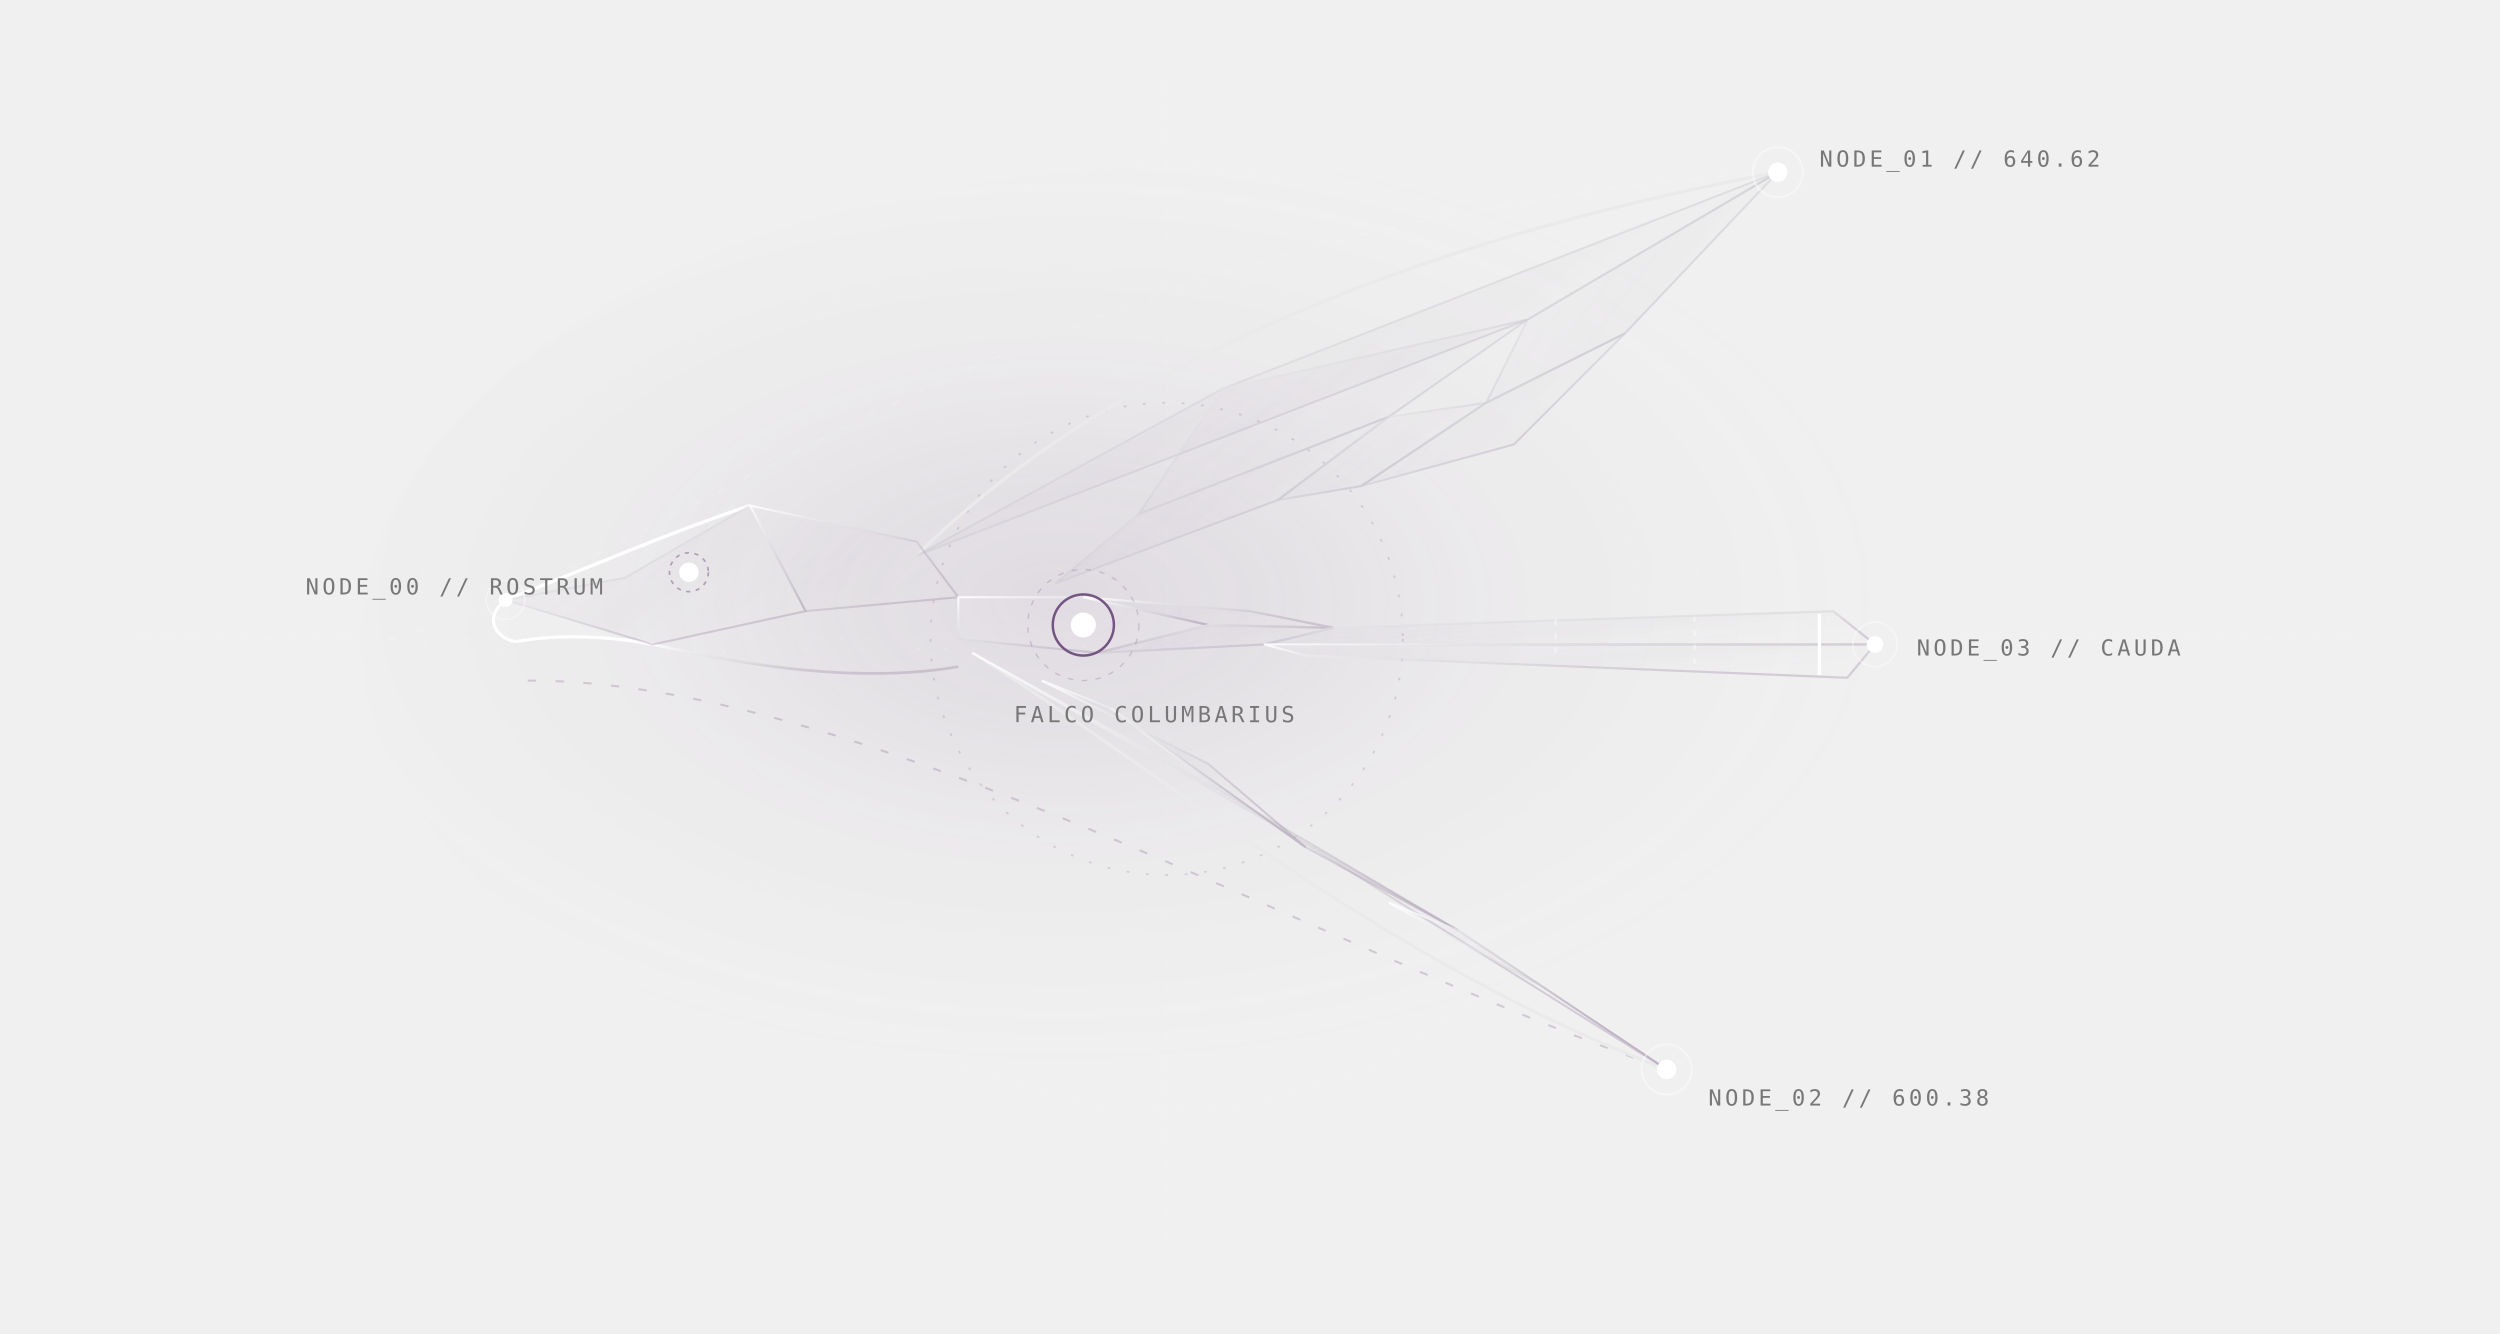
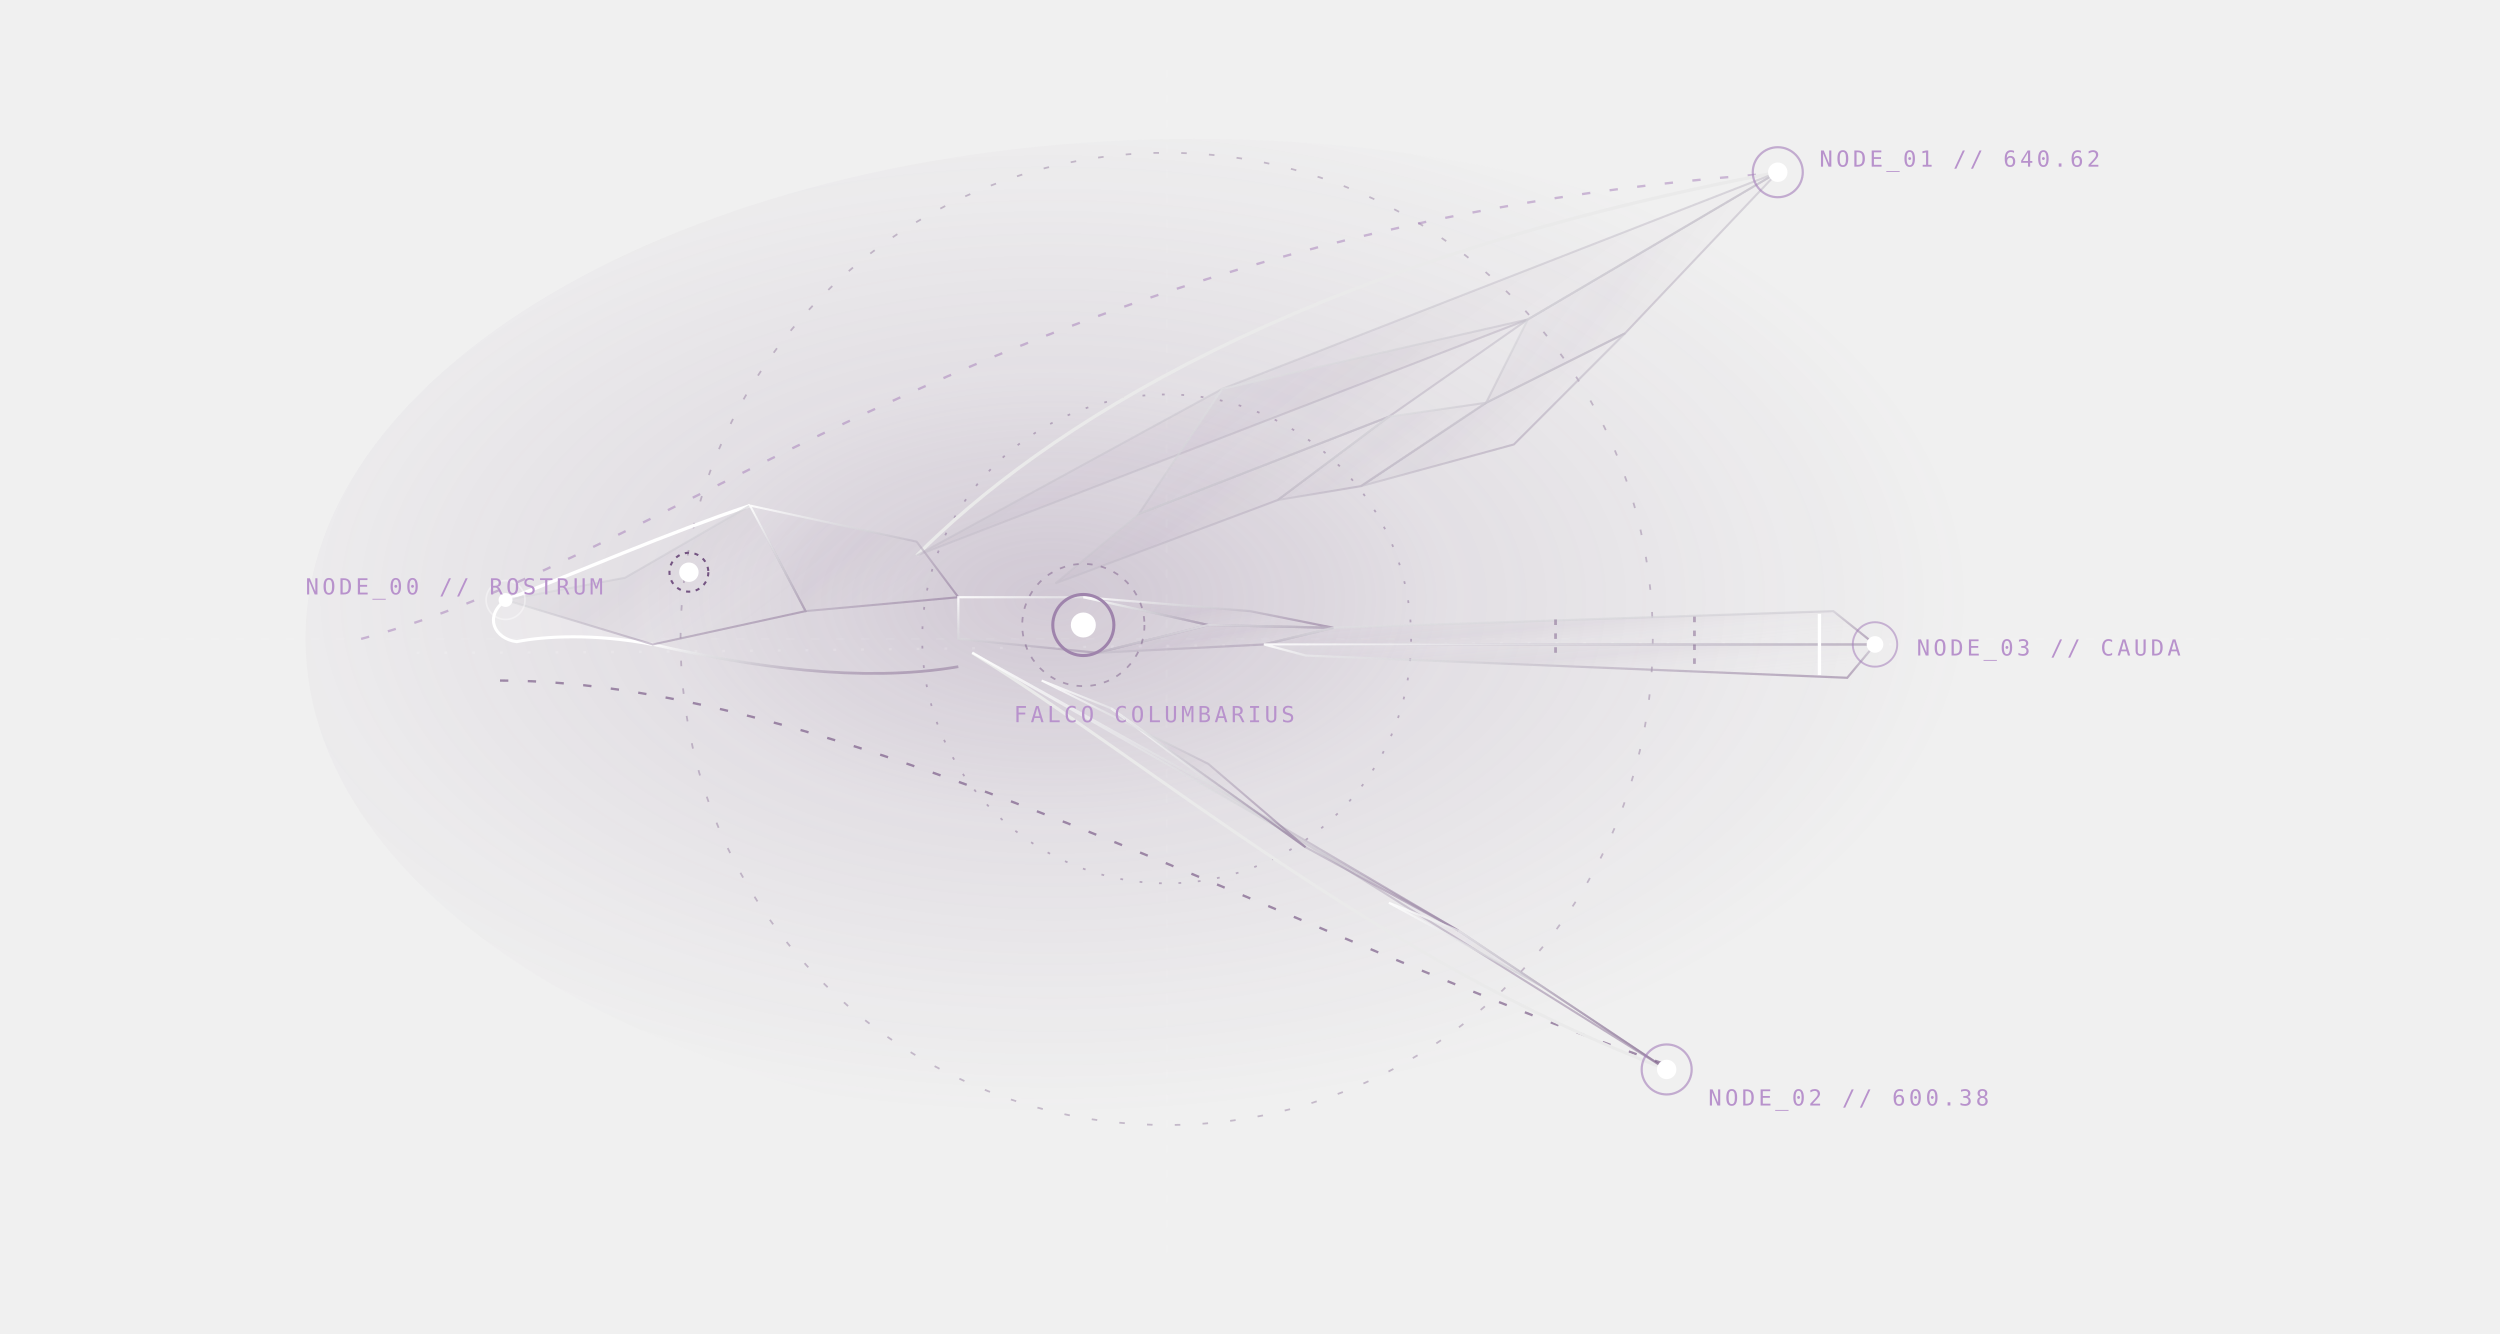
<svg xmlns="http://www.w3.org/2000/svg" viewBox="0 0 900 480" fill="none" class="falcon-schematic" aria-label="Merlin falcon technical silhouette">
  <defs>
    <linearGradient id="falconStroke" x1="0%" y1="0%" x2="100%" y2="100%">
-       <stop offset="0%" stop-color="#FFFFFF" stop-opacity="0.88" />
-       <stop offset="45%" stop-color="#D4D4D8" stop-opacity="0.5" />
-       <stop offset="100%" stop-color="#745482" stop-opacity="0.22" />
+       <stop offset="0%" stop-color="#FFFFFF" stop-opacity="0.9" />
+       <stop offset="40%" stop-color="#D4D4D8" stop-opacity="0.6" />
+       <stop offset="100%" stop-color="#745482" stop-opacity="0.45" />
    </linearGradient>
    <linearGradient id="featherFacet" x1="0%" y1="0%" x2="100%" y2="60%">
-       <stop offset="0%" stop-color="#FFFFFF" stop-opacity="0.06" />
-       <stop offset="60%" stop-color="#745482" stop-opacity="0.025" />
+       <stop offset="0%" stop-color="#FFFFFF" stop-opacity="0.07" />
+       <stop offset="55%" stop-color="#745482" stop-opacity="0.05" />
      <stop offset="100%" stop-color="#FFFFFF" stop-opacity="0.005" />
    </linearGradient>
    <radialGradient id="falconAura" cx="42%" cy="46%" r="52%">
-       <stop offset="0%" stop-color="#745482" stop-opacity="0.14" />
-       <stop offset="50%" stop-color="#745482" stop-opacity="0.04" />
-       <stop offset="100%" stop-color="#FFFFFF" stop-opacity="0" />
+       <stop offset="0%" stop-color="#745482" stop-opacity="0.26" />
+       <stop offset="45%" stop-color="#745482" stop-opacity="0.10" />
+       <stop offset="100%" stop-color="#745482" stop-opacity="0" />
    </radialGradient>
    <style>
-       text { font-family: 'Space Mono', monospace; font-size: 8px; fill: #777777; letter-spacing: 1.2px; }
+       text { font-family: 'Space Mono', monospace; font-size: 8px; fill: #B892CC; letter-spacing: 1.2px; }
      .tech-grid { stroke: rgba(255,255,255,0.06); stroke-width: 0.65; }
    </style>
  </defs>
-   <ellipse cx="430" cy="230" rx="300" ry="170" fill="url(#falconAura)" />
+   <ellipse cx="430" cy="230" rx="320" ry="180" fill="url(#falconAura)" />
  <g class="tech-grid">
-     <line x1="50" y1="230" x2="850" y2="230" stroke-dasharray="3 6" />
-     <line x1="420" y1="30" x2="420" y2="450" stroke-dasharray="3 6" />
-     <circle cx="420" cy="230" r="170" stroke-dasharray="2 8" />
-     <circle cx="420" cy="230" r="85" stroke-dasharray="1 6" stroke="rgba(116, 84, 130, 0.2)" />
+     <line x1="40" y1="230" x2="860" y2="230" stroke-dasharray="3 6" />
+     <line x1="420" y1="25" x2="420" y2="455" stroke-dasharray="3 6" />
+     <circle cx="420" cy="230" r="175" stroke-dasharray="2 8" stroke="rgba(116, 84, 130, 0.35)" />
+     <circle cx="420" cy="230" r="88" stroke-dasharray="1 6" stroke="rgba(116, 84, 130, 0.4)" />
  </g>
-   <g stroke="rgba(255,255,255,0.12)" stroke-width="0.75" fill="none">
-     <path d="M 140,230 C 250,200 370,80 640,62" stroke-dasharray="3 7" />
-     <path d="M 190,245 C 310,245 470,340 600,385" stroke-dasharray="3 7" stroke="rgba(116, 84, 130, 0.25)" />
-     <path d="M 160,235 C 320,235 480,230 680,232" stroke-dasharray="1 9" />
+   <g stroke-width="0.85" fill="none">
+     <path d="M 130,230 C 245,200 370,80 645,62" stroke-dasharray="3 7" stroke="rgba(164, 125, 185, 0.5)" />
+     <path d="M 180,245 C 305,245 470,340 605,385" stroke-dasharray="3 7" stroke="#745482" opacity="0.65" />
+     <path d="M 150,235 C 315,235 480,230 685,232" stroke-dasharray="1 9" stroke="rgba(255,255,255,0.15)" />
  </g>
  <g class="wing-upper">
    <path d="M 330,200 C 375,155 465,95 640,62" stroke="#EAEAEA" stroke-width="1.2" />
    <polygon points="330,200 440,140 640,62 550,115" fill="url(#featherFacet)" stroke="url(#falconStroke)" stroke-width="0.75" />
    <polygon points="440,140 550,115 500,150 410,185" fill="url(#featherFacet)" stroke="url(#falconStroke)" stroke-width="0.75" />
    <polygon points="550,115 640,62 585,120 535,145" fill="url(#featherFacet)" stroke="url(#falconStroke)" stroke-width="0.75" />
    <polygon points="410,185 500,150 460,180 380,210" fill="url(#featherFacet)" stroke="url(#falconStroke)" stroke-width="0.75" />
    <polygon points="460,180 500,150 535,145 490,175" fill="url(#featherFacet)" stroke="url(#falconStroke)" stroke-width="0.75" />
    <polygon points="490,175 535,145 585,120 545,160" fill="url(#featherFacet)" stroke="url(#falconStroke)" stroke-width="0.75" />
  </g>
  <g class="wing-lower">
    <path d="M 350,235 C 415,275 495,345 600,385" stroke="#EAEAEA" stroke-width="1.1" />
    <polygon points="350,235 440,285 600,385 525,335" fill="url(#featherFacet)" stroke="url(#falconStroke)" stroke-width="0.75" />
    <polygon points="440,285 525,335 470,305 400,255" fill="url(#featherFacet)" stroke="url(#falconStroke)" stroke-width="0.75" />
    <polygon points="525,335 600,385 555,355 500,325" fill="url(#featherFacet)" stroke="url(#falconStroke)" stroke-width="0.75" />
    <polygon points="400,255 470,305 435,275 375,245" fill="url(#featherFacet)" stroke="url(#falconStroke)" stroke-width="0.75" />
  </g>
  <g class="head-group">
    <path d="M 270,182 C 240,192 208,206 182,216" stroke="#FFFFFF" stroke-width="1.2" />
    <path d="M 182,216 C 174,222 178,230 186,231 C 196,229 214,228 235,232" fill="rgba(255,255,255,0.18)" stroke="#FFFFFF" stroke-width="1.1" />
    <path d="M 235,232 C 270,240 310,246 345,240" stroke="url(#falconStroke)" stroke-width="1" />
    <polygon points="270,182 225,208 182,216 235,232 290,220" fill="url(#featherFacet)" stroke="url(#falconStroke)" stroke-width="0.75" />
    <polygon points="270,182 290,220 345,215 330,195" fill="url(#featherFacet)" stroke="url(#falconStroke)" stroke-width="0.75" />
    <circle cx="248" cy="206" r="3.5" fill="#FFFFFF" />
-     <circle cx="248" cy="206" r="7" stroke="rgba(116, 84, 130, 0.5)" stroke-width="0.6" stroke-dasharray="1.5 2" />
+     <circle cx="248" cy="206" r="7" stroke="#745482" stroke-width="0.75" stroke-dasharray="1.5 2" />
  </g>
  <g class="fuselage-group">
    <polygon points="345,215 390,215 435,225 395,235 345,230" fill="rgba(255,255,255,0.06)" stroke="url(#falconStroke)" stroke-width="0.8" />
    <polygon points="390,215 450,220 480,226 435,225" fill="url(#featherFacet)" stroke="url(#falconStroke)" stroke-width="0.8" />
    <polygon points="435,225 480,226 455,232 395,235" fill="url(#featherFacet)" stroke="url(#falconStroke)" stroke-width="0.8" />
  </g>
  <g class="tail-group">
    <polygon points="480,226 660,220 675,232 455,232" fill="url(#featherFacet)" stroke="url(#falconStroke)" stroke-width="0.8" />
    <polygon points="455,232 675,232 665,244 470,236" fill="url(#featherFacet)" stroke="url(#falconStroke)" stroke-width="0.8" />
-     <line x1="560" y1="223" x2="560" y2="238" stroke="rgba(255,255,255,0.35)" stroke-width="1" stroke-dasharray="2 3" />
-     <line x1="610" y1="222" x2="610" y2="241" stroke="rgba(255,255,255,0.35)" stroke-width="1" stroke-dasharray="2 3" />
+     <line x1="560" y1="223" x2="560" y2="238" stroke="rgba(116, 84, 130, 0.45)" stroke-width="1" stroke-dasharray="2 3" />
+     <line x1="610" y1="222" x2="610" y2="241" stroke="rgba(116, 84, 130, 0.45)" stroke-width="1" stroke-dasharray="2 3" />
    <line x1="655" y1="221" x2="655" y2="243" stroke="#FFFFFF" stroke-width="1.2" />
  </g>
  <g class="active-nodes">
    <g transform="translate(640, 62)">
      <circle cx="0" cy="0" r="3.5" fill="#FFFFFF" />
-       <circle cx="0" cy="0" r="9" stroke="rgba(255,255,255,0.4)" stroke-width="0.75" />
+       <circle cx="0" cy="0" r="9" stroke="rgba(164, 125, 185, 0.6)" stroke-width="0.8" />
    </g>
    <g transform="translate(600, 385)">
      <circle cx="0" cy="0" r="3.5" fill="#FFFFFF" />
-       <circle cx="0" cy="0" r="9" stroke="rgba(255,255,255,0.4)" stroke-width="0.75" />
+       <circle cx="0" cy="0" r="9" stroke="rgba(164, 125, 185, 0.6)" stroke-width="0.8" />
    </g>
    <g transform="translate(182, 216)">
      <circle cx="0" cy="0" r="2.5" fill="#FFFFFF" />
-       <circle cx="0" cy="0" r="7" stroke="rgba(255,255,255,0.35)" stroke-width="0.6" />
+       <circle cx="0" cy="0" r="7" stroke="rgba(255,255,255,0.4)" stroke-width="0.6" />
    </g>
    <g transform="translate(390, 225)">
      <circle cx="0" cy="0" r="4.5" fill="#FFFFFF" />
-       <circle cx="0" cy="0" r="11" stroke="#745482" stroke-width="0.9" />
-       <circle cx="0" cy="0" r="20" stroke="rgba(116, 84, 130, 0.25)" stroke-width="0.5" stroke-dasharray="2 3" />
+       <circle cx="0" cy="0" r="11" stroke="#9F84AC" stroke-width="1.1" />
+       <circle cx="0" cy="0" r="22" stroke="rgba(116, 84, 130, 0.45)" stroke-width="0.65" stroke-dasharray="2 3" />
    </g>
    <g transform="translate(675, 232)">
      <circle cx="0" cy="0" r="3" fill="#FFFFFF" />
-       <circle cx="0" cy="0" r="8" stroke="rgba(255,255,255,0.35)" stroke-width="0.6" />
+       <circle cx="0" cy="0" r="8" stroke="rgba(164, 125, 185, 0.55)" stroke-width="0.7" />
    </g>
  </g>
  <g>
    <text x="655" y="60">NODE_01 // 640.62</text>
    <text x="615" y="398">NODE_02 // 600.38</text>
-     <text x="110" y="214">NODE_00 // ROSTRUM</text>
-     <text x="690" y="236">NODE_03 // CAUDA</text>
-     <text x="365" y="260" fill="#9F84AC">FALCO COLUMBARIUS</text>
+     <text x="110" y="214" fill="#777777">NODE_00 // ROSTRUM</text>
+     <text x="690" y="236" fill="#777777">NODE_03 // CAUDA</text>
+     <text x="365" y="260" fill="#C4A5D8">FALCO COLUMBARIUS</text>
  </g>
</svg>
